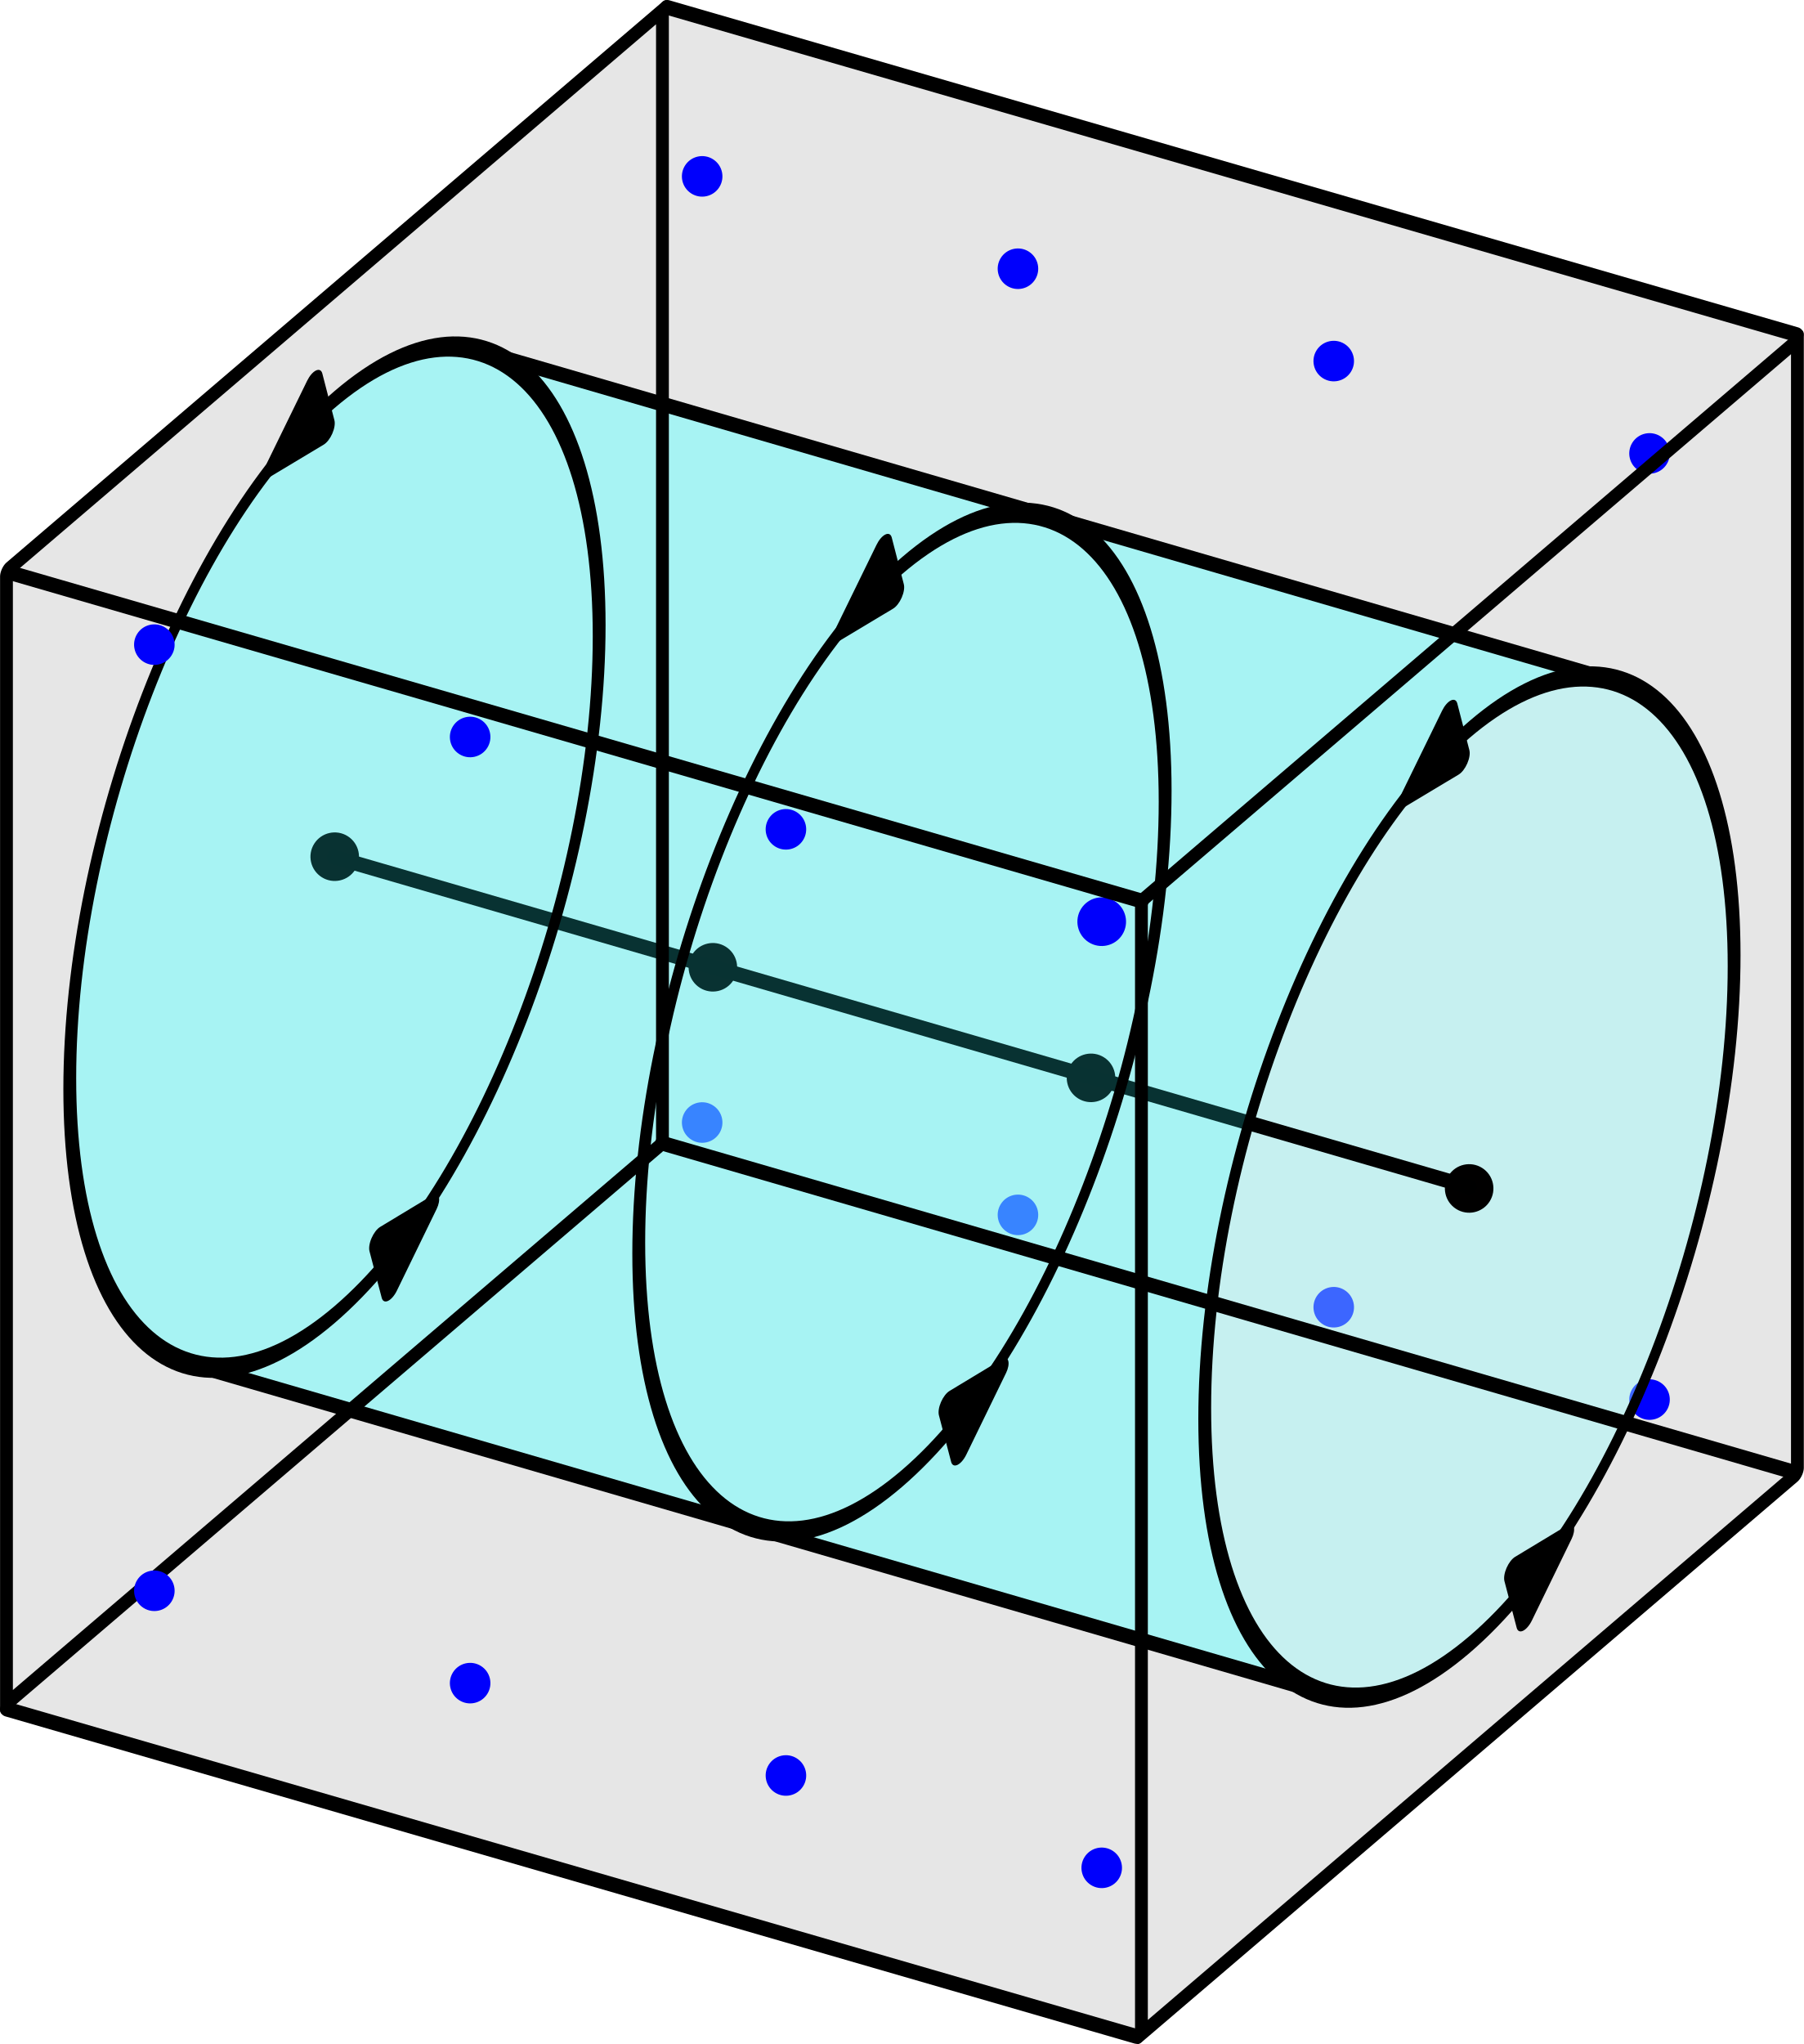
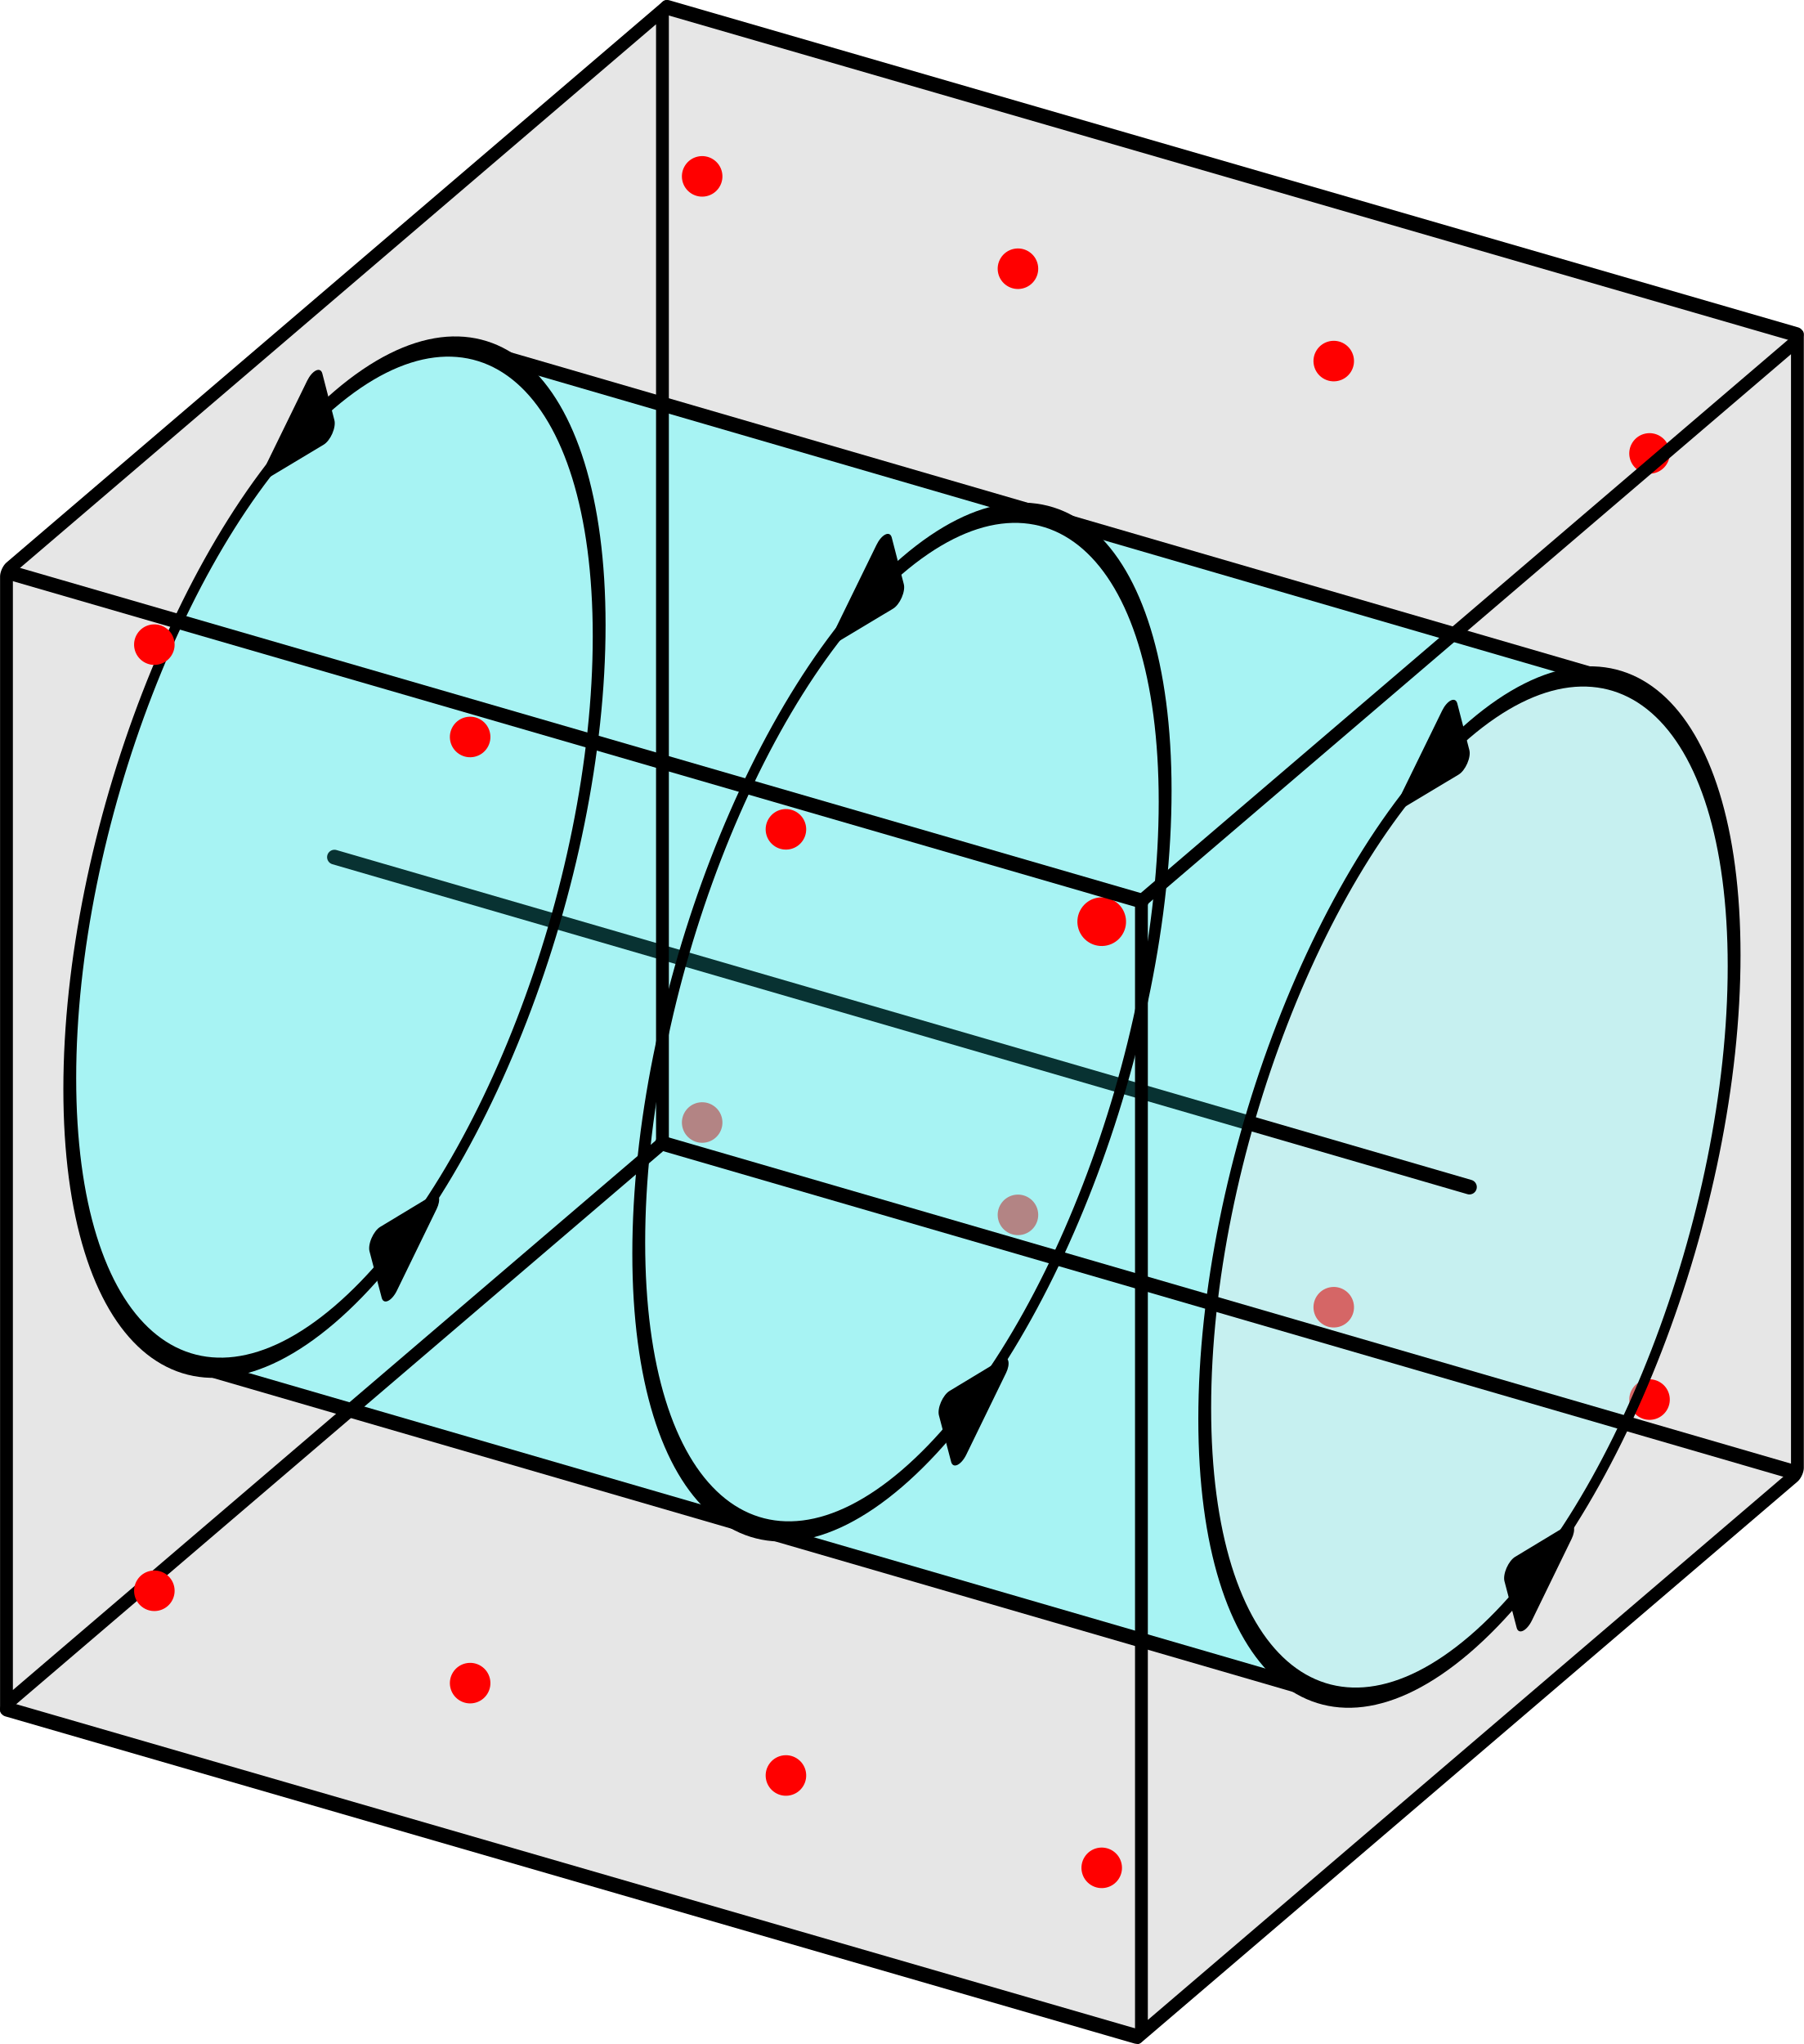
<svg xmlns="http://www.w3.org/2000/svg" width="366.853pt" height="415.598pt" viewBox="0 0 366.853 415.598" version="1.1" id="svg40" xml:space="preserve">
  <defs id="defs1">
    <marker style="overflow:visible" id="marker1" refX="0" refY="0" orient="auto-start-reverse" markerWidth="2.5" markerHeight="2.5" viewBox="0 0 1 1" preserveAspectRatio="xMidYMid">
      <path transform="scale(0.7)" d="m -0.211,-4.106 6.422,3.211 a 1,1 90 0 1 0,1.789 L -0.211,4.106 A 1.236,1.236 31.717 0 1 -2,3 v -6 a 1.236,1.236 148.283 0 1 1.789,-1.106 z" style="fill:context-stroke;fill-rule:evenodd;stroke:none" id="path1" />
    </marker>
    <style type="text/css" id="style1">*{stroke-linejoin: round; stroke-linecap: butt}</style>
    <clipPath id="p14eabe4785-5">
      <rect x="281.741" y="77.803" width="499.237" height="499.237" id="rect40-3" />
    </clipPath>
    <clipPath id="p14eabe4785-7">
      <rect x="281.741" y="77.803" width="499.237" height="499.237" id="rect40-32" />
    </clipPath>
    <marker style="overflow:visible" id="RoundedArrow-2-8" refX="0" refY="0" orient="auto-start-reverse" markerWidth="2.5" markerHeight="2.5" viewBox="0 0 1 1" preserveAspectRatio="xMidYMid">
      <path d="m 3.483,-2.874 -4.496,2.248 a 0.7,0.7 0 0 0 0,1.252 L 3.483,2.874 A 0.865,0.865 0 0 0 4.735,2.1 V -2.1 A 0.865,0.865 0 0 0 3.483,-2.874 Z" style="fill:context-stroke;fill-rule:evenodd;stroke:none;stroke-width:0.7" id="path8-1-0" />
    </marker>
  </defs>
  <g id="figure_1" transform="translate(-352.074,-123.4727)">
    <g id="g4" style="display:inline">
      <path style="fill:#e6e6e6;fill-opacity:1;stroke:none;stroke-width:1;stroke-linecap:round;stroke-linejoin:round;stroke-dasharray:none" d="M 486.801,125.568 V 355.929 L 353.391,469.937 V 239.576" id="path4" transform="translate(-2.5000001e-6)" />
      <path style="fill:#e6e6e6;fill-opacity:1;stroke:none;stroke-width:1;stroke-linecap:round;stroke-linejoin:round;stroke-dasharray:none" d="M 353.391,469.937 584.214,537.017 717.624,423.009 486.801,355.929 353.391,469.937" id="path2" transform="translate(-2.5000001e-6)" />
      <path style="fill:#e6e6e6;fill-opacity:1;stroke:none;stroke-width:1;stroke-linecap:round;stroke-linejoin:round;stroke-dasharray:none" d="M 717.624,423.009 V 192.649 L 486.801,125.568 V 355.929 Z" id="path3" transform="translate(-2.5000001e-6)" />
    </g>
-     <g id="g13-4" transform="matrix(0.8350861,-0.00610919,0.00610919,0.8350861,162.7089,17.18719)" style="stroke-width:1.197;stroke-linecap:butt;stroke-linejoin:round;fill:#0000ff;fill-opacity:1">
-       <circle style="fill:#0000ff;fill-opacity:1;stroke:none;stroke-width:1.197;stroke-linecap:round;stroke-linejoin:round;stroke-dasharray:none;stroke-opacity:1" id="path9-8-7-2-9-7" cx="550.323" cy="125.753" r="4.936" transform="rotate(32.74997)" />
-       <circle style="fill:#0000ff;fill-opacity:1;stroke:none;stroke-width:1.197;stroke-linecap:round;stroke-linejoin:round;stroke-dasharray:none;stroke-opacity:1" id="path9-8-7-2-9-9-9" cx="627.331" cy="103.623" r="4.936" transform="rotate(32.74997)" />
-       <circle style="fill:#0000ff;fill-opacity:1;stroke:none;stroke-width:1.197;stroke-linecap:round;stroke-linejoin:round;stroke-dasharray:none;stroke-opacity:1" id="path9-8-7-2-9-6-1" cx="704.338" cy="81.493" r="4.936" transform="rotate(32.74997)" />
-       <circle style="fill:#0000ff;fill-opacity:1;stroke:none;stroke-width:1.197;stroke-linecap:round;stroke-linejoin:round;stroke-dasharray:none;stroke-opacity:1" id="path9-8-7-2-9-96-73" cx="781.346" cy="59.363" r="4.936" transform="rotate(32.74997)" />
+     <g id="g13-4" transform="matrix(0.8350861,-0.00610919,0.00610919,0.8350861,162.7089,17.18719)" style="stroke-width:1.197;stroke-linecap:butt;stroke-linejoin:round;fill:#ff0000;fill-opacity:1">
+       <circle style="fill:#ff0000;fill-opacity:1;stroke:none;stroke-width:1.197;stroke-linecap:round;stroke-linejoin:round;stroke-dasharray:none;stroke-opacity:1" id="path9-8-7-2-9-7" cx="550.323" cy="125.753" r="4.936" transform="rotate(32.74997)" />
+       <circle style="fill:#ff0000;fill-opacity:1;stroke:none;stroke-width:1.197;stroke-linecap:round;stroke-linejoin:round;stroke-dasharray:none;stroke-opacity:1" id="path9-8-7-2-9-9-9" cx="627.331" cy="103.623" r="4.936" transform="rotate(32.74997)" />
+       <circle style="fill:#ff0000;fill-opacity:1;stroke:none;stroke-width:1.197;stroke-linecap:round;stroke-linejoin:round;stroke-dasharray:none;stroke-opacity:1" id="path9-8-7-2-9-6-1" cx="704.338" cy="81.493" r="4.936" transform="rotate(32.74997)" />
+       <circle style="fill:#ff0000;fill-opacity:1;stroke:none;stroke-width:1.197;stroke-linecap:round;stroke-linejoin:round;stroke-dasharray:none;stroke-opacity:1" id="path9-8-7-2-9-96-73" cx="781.346" cy="59.363" r="4.936" transform="rotate(32.74997)" />
    </g>
    <path id="path12663-0-1-9" style="mix-blend-mode:normal;fill:#96ffff;fill-opacity:0.4;stroke:none;stroke-width:1.147;stroke-linecap:round" d="m 482.05,652.876 c 1.184,-34.261 16.627,-64.888 40.183,-79.694 23.557,-14.807 51.407,-11.391 72.893,9.271 l 296.701,258.428 c 22.961,17.575 36.494,49.823 35.527,84.169 -0.966,34.346 -15.446,65.907 -38.982,80.938 -23.537,15.031 -51.466,11.795 -72.929,-8.682 L 516.986,737.378 c -22.853,-17.904 -36.12,-50.242 -34.936,-84.503 z" transform="matrix(0.7599188,-0.650018,0,1,-2.5000001e-6,2.5e-6)" />
-     <g id="g13-4-5" transform="rotate(-0.419148,-14056.631,-3112.691)" style="stroke-linecap:butt;stroke-linejoin:round">
-       <circle style="fill:#010000;fill-opacity:1;stroke:none;stroke-width:1;stroke-linecap:round;stroke-linejoin:round;stroke-dasharray:none;stroke-opacity:1" id="path9-8-7-2-9-7-8" cx="550.323" cy="125.753" r="4.936" transform="rotate(32.74997)" />
-       <circle style="fill:#010000;fill-opacity:1;stroke:none;stroke-width:1;stroke-linecap:round;stroke-linejoin:round;stroke-dasharray:none;stroke-opacity:1" id="path9-8-7-2-9-9-9-6" cx="627.331" cy="103.623" r="4.936" transform="rotate(32.74997)" />
-       <circle style="fill:#010000;fill-opacity:1;stroke:none;stroke-width:1;stroke-linecap:round;stroke-linejoin:round;stroke-dasharray:none;stroke-opacity:1" id="path9-8-7-2-9-6-1-8" cx="704.338" cy="81.493" r="4.936" transform="rotate(32.74997)" />
-       <circle style="fill:#010000;fill-opacity:1;stroke:none;stroke-width:1;stroke-linecap:round;stroke-linejoin:round;stroke-dasharray:none;stroke-opacity:1" id="path9-8-7-2-9-96-73-5" cx="781.346" cy="59.363" r="4.936" transform="rotate(32.74997)" />
-     </g>
    <path style="display:inline;fill:none;stroke:#000000;stroke-width:3;stroke-linecap:round;stroke-linejoin:round;stroke-dasharray:none" d="M 420.096,297.752 650.919,364.833" id="path12668" transform="translate(-2.5000001e-6)" />
    <path id="path12663-0-1-9-4" style="mix-blend-mode:normal;fill:#2affff;fill-opacity:0.198;stroke:none;stroke-width:1;stroke-linecap:round;stroke-linejoin:round" d="m 683.369,262.651 c -16.703,-6.82 -37.628,7.755 -55.53,37.874 -17.901,30.119 -29.875,70.79 -30.775,105.821 -0.9,35.031 9.03,58.766 27.064,61.993 L 392.493,401.203 c -17.367,-3.049 -27.448,-26.763 -26.549,-61.794 0.9,-35.031 12.635,-75.695 30.536,-105.814 17.901,-30.119 39.065,-44.807 55.393,-38.111 l 231.343,66.837" transform="translate(-2.5000001e-6)" />
    <g id="g8" transform="translate(-2.5000001e-6)" style="display:inline;stroke:#000000;stroke-opacity:1">
      <path style="display:inline;fill:none;stroke:#000000;stroke-width:1.147;stroke-linecap:round;stroke-linejoin:round;stroke-dasharray:none;stroke-opacity:1;marker-start:url(#marker1);marker-end:url(#RoundedArrow-2-8)" id="path12663-0-1" transform="matrix(0.7599188,-0.650018,0,1,0,0)" d="m 567.696,748.045 a 70.84,93.028 0 0 1 -67.459,-28.61 70.84,93.028 0 0 1 -14.805,-91.04 70.84,93.028 0 0 1 52.674,-62.302" />
      <path style="display:inline;fill:none;stroke:#000000;stroke-width:1.147;stroke-linecap:round;stroke-linejoin:round;stroke-dasharray:none;stroke-opacity:1;marker-start:url(#marker1);marker-end:url(#RoundedArrow-2-8)" id="path12663-0-1-3" transform="matrix(0.7599188,-0.650018,0,1,0,0)" d="m 720.087,880.447 a 70.84,93.028 0 0 1 -67.459,-28.61 70.84,93.028 0 0 1 -14.805,-91.04 70.84,93.028 0 0 1 52.674,-62.302" />
      <path style="display:inline;fill:none;stroke:#000000;stroke-width:1.147;stroke-linecap:round;stroke-linejoin:round;stroke-dasharray:none;stroke-opacity:1;marker-start:url(#marker1);marker-end:url(#RoundedArrow-2-8)" id="path12663-0-1-3-7" transform="matrix(0.7599188,-0.650018,0,1,0,0)" d="m 871.443,1012.567 a 70.84,93.028 0 0 1 -67.459,-28.61 70.84,93.028 0 0 1 -14.805,-91.04 70.84,93.028 0 0 1 52.674,-62.302" />
    </g>
    <g id="g12663-6" transform="matrix(1.007837,-1.737448,0,1.007047,-236.4484,1176.664)" style="display:inline;stroke-width:2.978;stroke-linecap:round;stroke-linejoin:round;stroke-dasharray:none">
      <rect style="fill:none;stroke:#000000;stroke-width:3.428;stroke-linecap:round;stroke-linejoin:round;stroke-dasharray:none" id="rect12663-5" width="175.463" height="228.749" x="775.764" y="-430.004" transform="matrix(0.7544212,0.6563906,0,1,0,0)" />
      <ellipse style="fill:none;stroke:#000000;stroke-width:3.428;stroke-linecap:round;stroke-linejoin:round;stroke-dasharray:none" id="path12663-0" cx="863.146" cy="-315.097" transform="matrix(0.7547266,0.6560395,0,1,0,0)" rx="70.772" ry="92.377" />
    </g>
    <g id="g2" style="display:inline;stroke-width:3;stroke-dasharray:none">
      <ellipse style="fill:none;stroke:#000000;stroke-width:3.444;stroke-linecap:round;stroke-linejoin:round;stroke-dasharray:none" id="path12663-0-8" cx="705.636" cy="790.807" transform="matrix(0.7589008,-0.6512063,0,1,0,0)" rx="70.533" ry="92.795" />
      <path style="fill:none;stroke:#000000;stroke-width:3;stroke-linecap:round;stroke-linejoin:round;stroke-dasharray:none" d="m 392.342,401.204 230.823,67.08" id="path12668-5" />
      <path style="fill:none;stroke:#000000;stroke-width:3;stroke-linecap:round;stroke-linejoin:round;stroke-dasharray:none" d="m 447.799,194.292 230.198,66.977" id="path12668-3" />
    </g>
-     <g id="g14" transform="matrix(0.8351085,0,0,0.8351085,88.30063,54.62737)" style="stroke-width:1.197;fill:#0000fc;fill-opacity:1">
-       <g id="g13-3" transform="rotate(-0.4191483,-37573.1,-12317.009)" style="stroke-width:1.197;stroke-linecap:butt;stroke-linejoin:round;fill:#0000fc;fill-opacity:1">
-         <circle style="fill:#0000fc;fill-opacity:1;stroke:none;stroke-width:1.197;stroke-linecap:round;stroke-linejoin:round;stroke-dasharray:none;stroke-opacity:1" id="path9-8-7-2-9-0" cx="550.323" cy="125.753" r="4.936" transform="rotate(32.74997)" />
-         <circle style="fill:#0000fc;fill-opacity:1;stroke:none;stroke-width:1.197;stroke-linecap:round;stroke-linejoin:round;stroke-dasharray:none;stroke-opacity:1" id="path9-8-7-2-9-9-77" cx="627.331" cy="103.623" r="4.936" transform="rotate(32.74997)" />
-         <circle style="fill:#0000fc;fill-opacity:1;stroke:none;stroke-width:1.197;stroke-linecap:round;stroke-linejoin:round;stroke-dasharray:none;stroke-opacity:1" id="path9-8-7-2-9-6-7" cx="704.338" cy="81.493" r="4.936" transform="rotate(32.74997)" />
-         <circle style="fill:#0000fc;fill-opacity:1;stroke:none;stroke-width:1.197;stroke-linecap:round;stroke-linejoin:round;stroke-dasharray:none;stroke-opacity:1" id="path9-8-7-2-9-96-7" cx="781.346" cy="59.363" r="4.936" transform="rotate(32.74997)" />
+     <g id="g14" transform="matrix(0.8351085,0,0,0.8351085,88.30063,54.62737)" style="stroke-width:1.197;fill:#ff0000;fill-opacity:1">
+       <g id="g13-3" transform="rotate(-0.4191483,-37573.1,-12317.009)" style="stroke-width:1.197;stroke-linecap:butt;stroke-linejoin:round;fill:#ff0000;fill-opacity:1">
+         <circle style="fill:#ff0000;fill-opacity:1;stroke:none;stroke-width:1.197;stroke-linecap:round;stroke-linejoin:round;stroke-dasharray:none;stroke-opacity:1" id="path9-8-7-2-9-0" cx="550.323" cy="125.753" r="4.936" transform="rotate(32.74997)" />
+         <circle style="fill:#ff0000;fill-opacity:1;stroke:none;stroke-width:1.197;stroke-linecap:round;stroke-linejoin:round;stroke-dasharray:none;stroke-opacity:1" id="path9-8-7-2-9-9-77" cx="627.331" cy="103.623" r="4.936" transform="rotate(32.74997)" />
+         <circle style="fill:#ff0000;fill-opacity:1;stroke:none;stroke-width:1.197;stroke-linecap:round;stroke-linejoin:round;stroke-dasharray:none;stroke-opacity:1" id="path9-8-7-2-9-6-7" cx="704.338" cy="81.493" r="4.936" transform="rotate(32.74997)" />
+         <circle style="fill:#ff0000;fill-opacity:1;stroke:none;stroke-width:1.197;stroke-linecap:round;stroke-linejoin:round;stroke-dasharray:none;stroke-opacity:1" id="path9-8-7-2-9-96-7" cx="781.346" cy="59.363" r="4.936" transform="rotate(32.74997)" />
      </g>
-       <g id="g13" transform="rotate(-0.419148,9433.765,6091.487)" style="stroke-width:1.197;fill:#0000fc;fill-opacity:1">
-         <circle style="fill:#0000fc;fill-opacity:1;stroke:none;stroke-width:1.197;stroke-linecap:round;stroke-linejoin:round;stroke-dasharray:none;stroke-opacity:1" id="path9-8-7-2-9" cx="550.323" cy="125.753" r="4.936" transform="rotate(32.74997)" />
-         <circle style="fill:#0000fc;fill-opacity:1;stroke:none;stroke-width:1.197;stroke-linecap:round;stroke-linejoin:round;stroke-dasharray:none;stroke-opacity:1" id="path9-8-7-2-9-9" cx="627.331" cy="103.623" r="4.936" transform="rotate(32.74997)" />
-         <circle style="fill:#0000fc;fill-opacity:1;stroke:none;stroke-width:1.197;stroke-linecap:round;stroke-linejoin:round;stroke-dasharray:none;stroke-opacity:1" id="path9-8-7-2-9-6" cx="704.338" cy="81.493" r="4.936" transform="rotate(32.74997)" />
-         <circle style="fill:#0000fc;fill-opacity:1;stroke:none;stroke-width:1.197;stroke-linecap:round;stroke-linejoin:round;stroke-dasharray:none;stroke-opacity:1" id="path9-8-7-2-9-96" cx="781.346" cy="59.363" r="4.936" transform="rotate(32.74997)" />
+       <g id="g13" transform="rotate(-0.419148,9433.765,6091.487)" style="stroke-width:1.197;fill:#ff0000;fill-opacity:1">
+         <circle style="fill:#ff0000;fill-opacity:1;stroke:none;stroke-width:1.197;stroke-linecap:round;stroke-linejoin:round;stroke-dasharray:none;stroke-opacity:1" id="path9-8-7-2-9" cx="550.323" cy="125.753" r="4.936" transform="rotate(32.74997)" />
+         <circle style="fill:#ff0000;fill-opacity:1;stroke:none;stroke-width:1.197;stroke-linecap:round;stroke-linejoin:round;stroke-dasharray:none;stroke-opacity:1" id="path9-8-7-2-9-9" cx="627.331" cy="103.623" r="4.936" transform="rotate(32.74997)" />
+         <circle style="fill:#ff0000;fill-opacity:1;stroke:none;stroke-width:1.197;stroke-linecap:round;stroke-linejoin:round;stroke-dasharray:none;stroke-opacity:1" id="path9-8-7-2-9-6" cx="704.338" cy="81.493" r="4.936" transform="rotate(32.74997)" />
+         <circle style="fill:#ff0000;fill-opacity:1;stroke:none;stroke-width:1.197;stroke-linecap:round;stroke-linejoin:round;stroke-dasharray:none;stroke-opacity:1" id="path9-8-7-2-9-96" cx="781.346" cy="59.363" r="4.936" transform="rotate(32.74997)" />
      </g>
-       <g id="g13-1" transform="rotate(-0.4191483,-22055.494,5976.433)" style="stroke-width:1.197;stroke-linecap:butt;stroke-linejoin:round;fill:#0000fc;fill-opacity:1">
-         <circle style="fill:#0000fc;fill-opacity:1;stroke:none;stroke-width:1.197;stroke-linecap:round;stroke-linejoin:round;stroke-dasharray:none;stroke-opacity:1" id="path9-8-7-2-9-3" cx="550.323" cy="125.753" r="4.936" transform="rotate(32.74997)" />
-         <circle style="fill:#0000fc;fill-opacity:1;stroke:none;stroke-width:1.197;stroke-linecap:round;stroke-linejoin:round;stroke-dasharray:none;stroke-opacity:1" id="path9-8-7-2-9-9-7" cx="627.331" cy="103.623" r="4.936" transform="rotate(32.74997)" />
-         <circle style="fill:#0000fc;fill-opacity:1;stroke:none;stroke-width:1.197;stroke-linecap:round;stroke-linejoin:round;stroke-dasharray:none;stroke-opacity:1" id="path9-8-7-2-9-6-5" cx="704.338" cy="81.493" r="4.936" transform="rotate(32.74997)" />
-         <circle style="fill:#0000fc;fill-opacity:1;stroke:none;stroke-width:1.197;stroke-linecap:round;stroke-linejoin:round;stroke-dasharray:none;stroke-opacity:1" id="path9-8-7-2-9-96-9" cx="781.346" cy="59.363" r="5.924" transform="rotate(32.74997)" />
+       <g id="g13-1" transform="rotate(-0.4191483,-22055.494,5976.433)" style="stroke-width:1.197;stroke-linecap:butt;stroke-linejoin:round;fill:#ff0000;fill-opacity:1">
+         <circle style="fill:#ff0000;fill-opacity:1;stroke:none;stroke-width:1.197;stroke-linecap:round;stroke-linejoin:round;stroke-dasharray:none;stroke-opacity:1" id="path9-8-7-2-9-3" cx="550.323" cy="125.753" r="4.936" transform="rotate(32.74997)" />
+         <circle style="fill:#ff0000;fill-opacity:1;stroke:none;stroke-width:1.197;stroke-linecap:round;stroke-linejoin:round;stroke-dasharray:none;stroke-opacity:1" id="path9-8-7-2-9-9-7" cx="627.331" cy="103.623" r="4.936" transform="rotate(32.74997)" />
+         <circle style="fill:#ff0000;fill-opacity:1;stroke:none;stroke-width:1.197;stroke-linecap:round;stroke-linejoin:round;stroke-dasharray:none;stroke-opacity:1" id="path9-8-7-2-9-6-5" cx="704.338" cy="81.493" r="4.936" transform="rotate(32.74997)" />
+         <circle style="fill:#ff0000;fill-opacity:1;stroke:none;stroke-width:1.197;stroke-linecap:round;stroke-linejoin:round;stroke-dasharray:none;stroke-opacity:1" id="path9-8-7-2-9-96-9" cx="781.346" cy="59.363" r="5.924" transform="rotate(32.74997)" />
      </g>
    </g>
    <g id="g12663" transform="matrix(1.007837,-1.737448,0,1.007047,-5.625432,1243.744)" style="display:inline;stroke-width:2.978;stroke-linecap:round;stroke-dasharray:none">
      <rect style="fill:none;stroke:#000000;stroke-width:3.428;stroke-linecap:round;stroke-linejoin:round;stroke-dasharray:none" id="rect12663" width="175.463" height="228.749" x="775.764" y="-430.004" transform="matrix(0.7544212,0.6563906,0,1,0,0)" />
      <ellipse style="fill:none;stroke:#000000;stroke-width:3.428;stroke-linecap:round;stroke-linejoin:round;stroke-dasharray:none" id="path12663" cx="863.146" cy="-315.097" transform="matrix(0.7547266,0.6560395,0,1,0,0)" rx="70.772" ry="92.377" />
    </g>
    <g id="g1" style="display:inline;stroke-width:3;stroke-dasharray:none" transform="translate(-2.5000001e-6)">
      <path style="fill:none;stroke:#000000;stroke-width:3;stroke-linecap:round;stroke-linejoin:round;stroke-dasharray:none" d="m 487.786,124.973 229.579,66.51" id="path12664" />
      <path style="fill:none;stroke:#000000;stroke-width:3;stroke-linecap:round;stroke-linejoin:round;stroke-dasharray:none" d="m 486.801,355.929 229.738,66.765" id="path12665" />
      <path style="fill:none;stroke:#000000;stroke-width:3;stroke-linecap:round;stroke-linejoin:round;stroke-dasharray:none" d="M 583.216,537.534 353.574,471.013" id="path12666" />
      <path style="fill:none;stroke:#000000;stroke-width:3;stroke-linecap:round;stroke-linejoin:round;stroke-dasharray:none" d="M 584.214,306.656 354.101,239.908" id="path12667" />
    </g>
  </g>
  <defs id="defs40">
    <clipPath id="p14eabe4785">
      <rect x="281.741" y="77.803" width="499.237" height="499.237" id="rect40" />
    </clipPath>
  </defs>
</svg>
